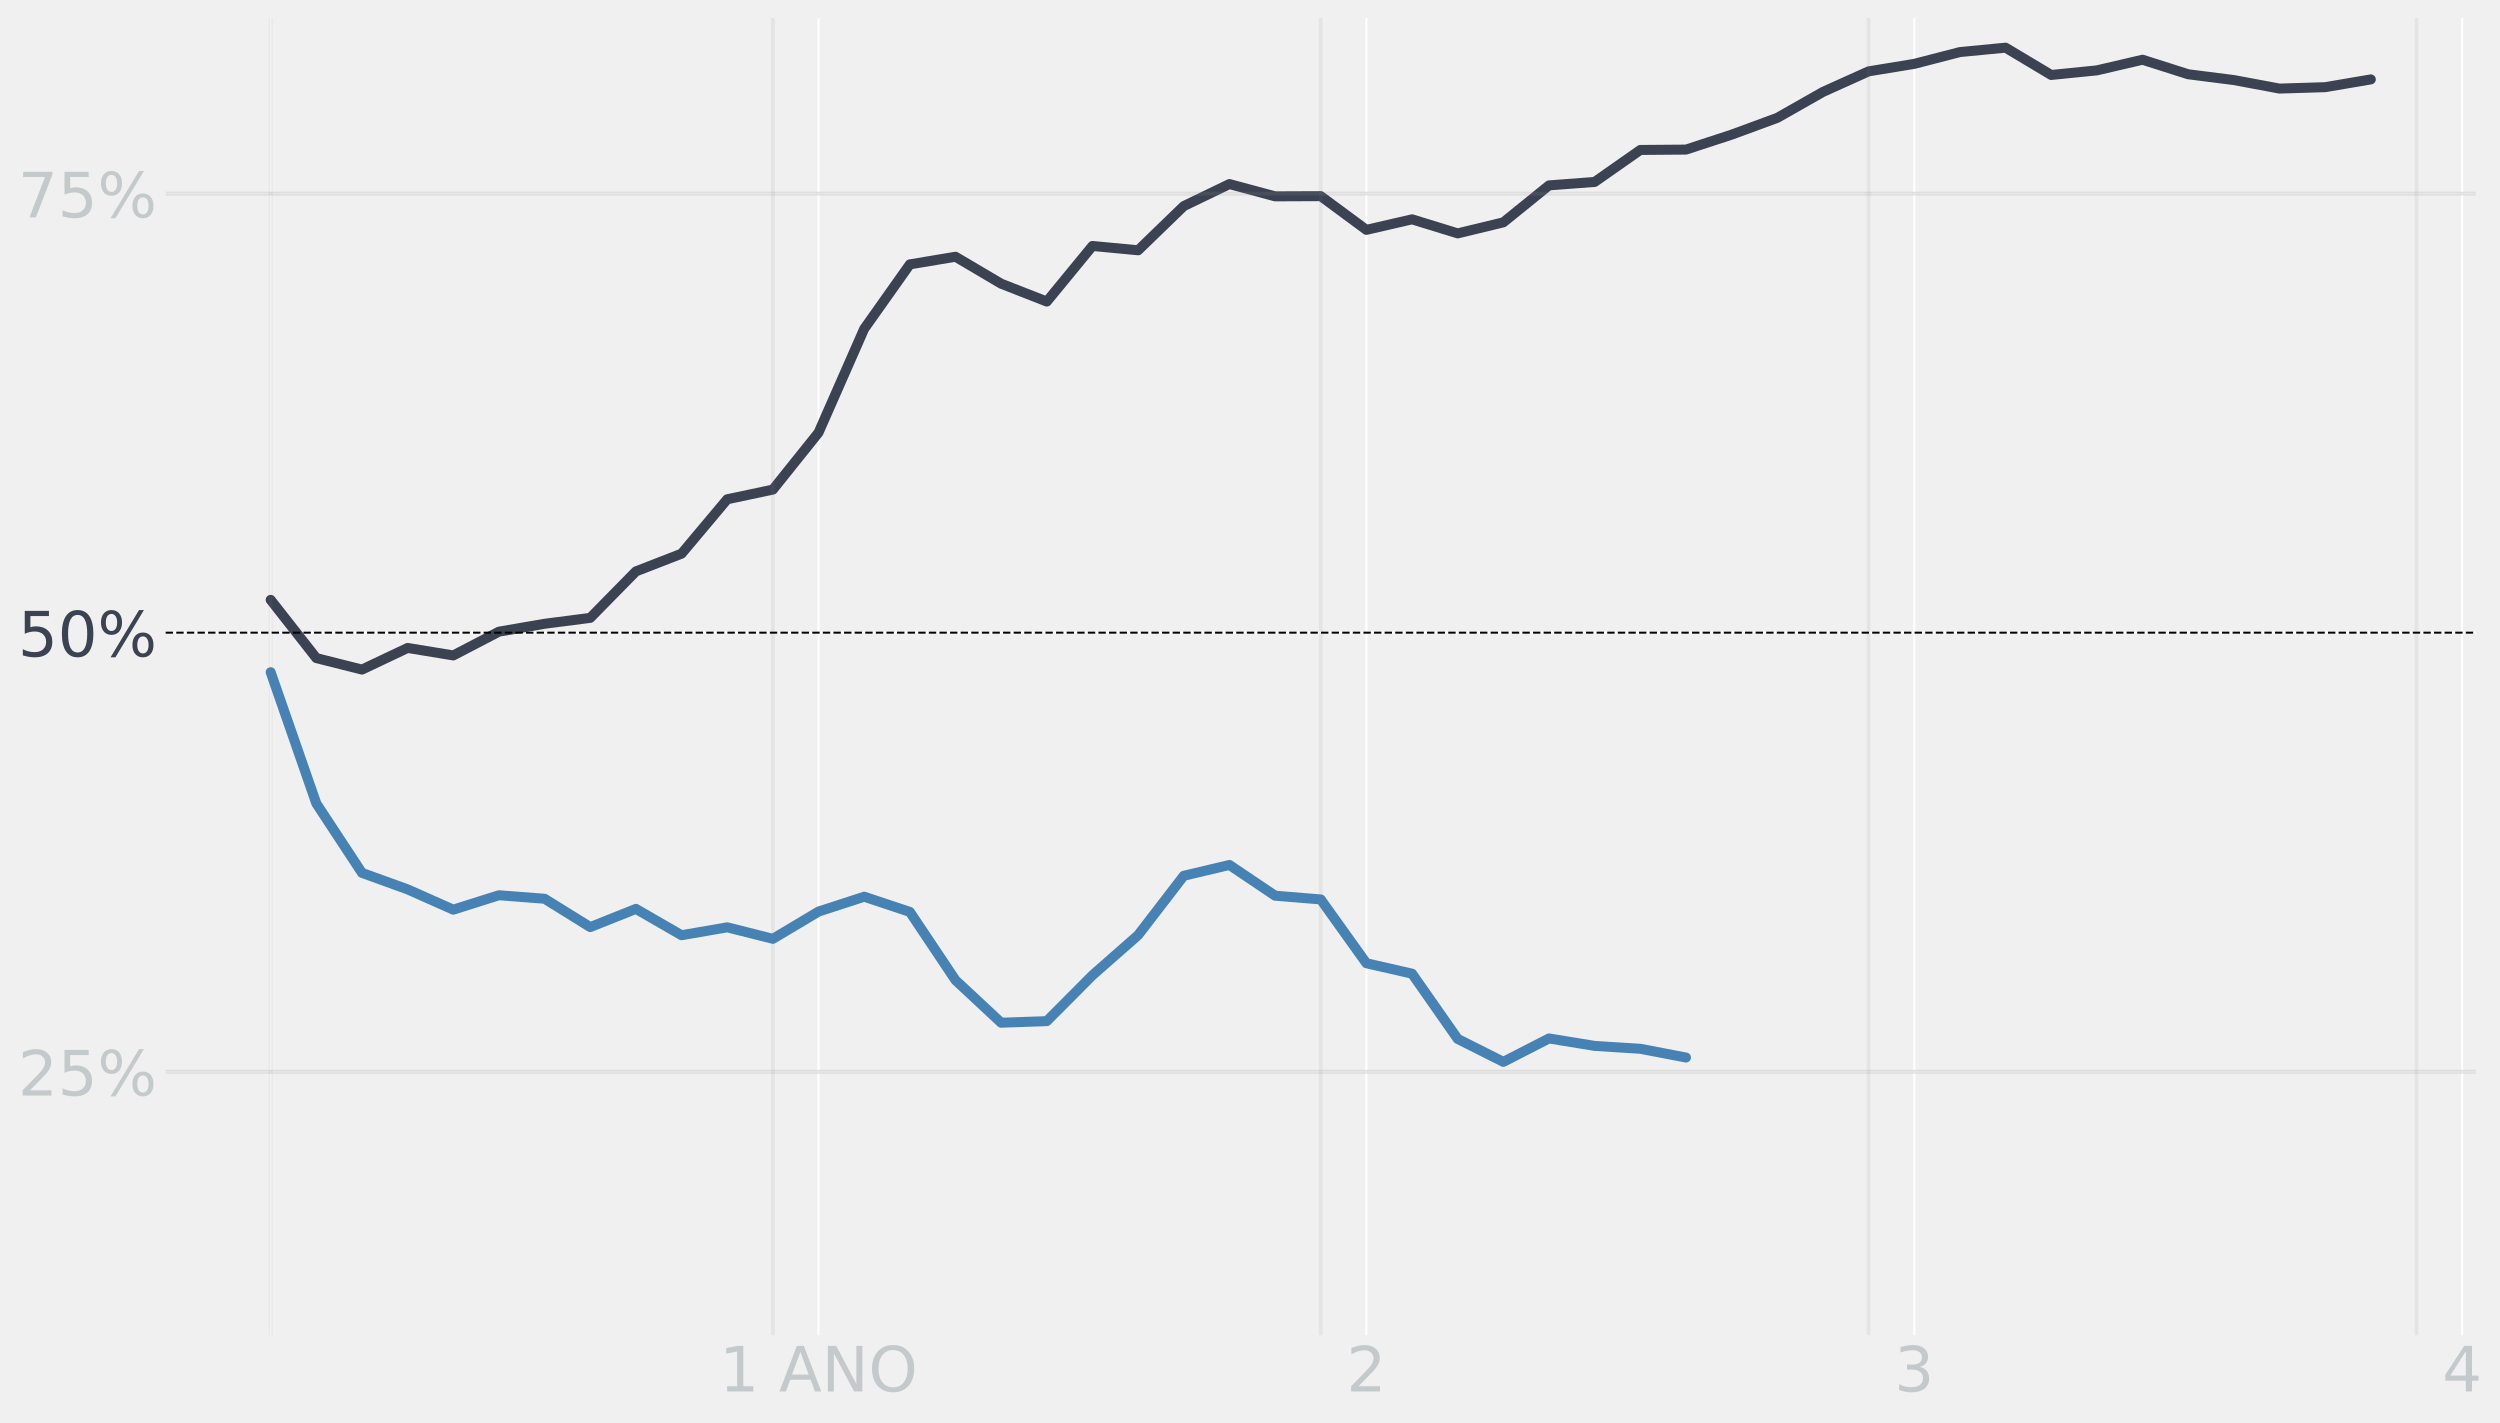
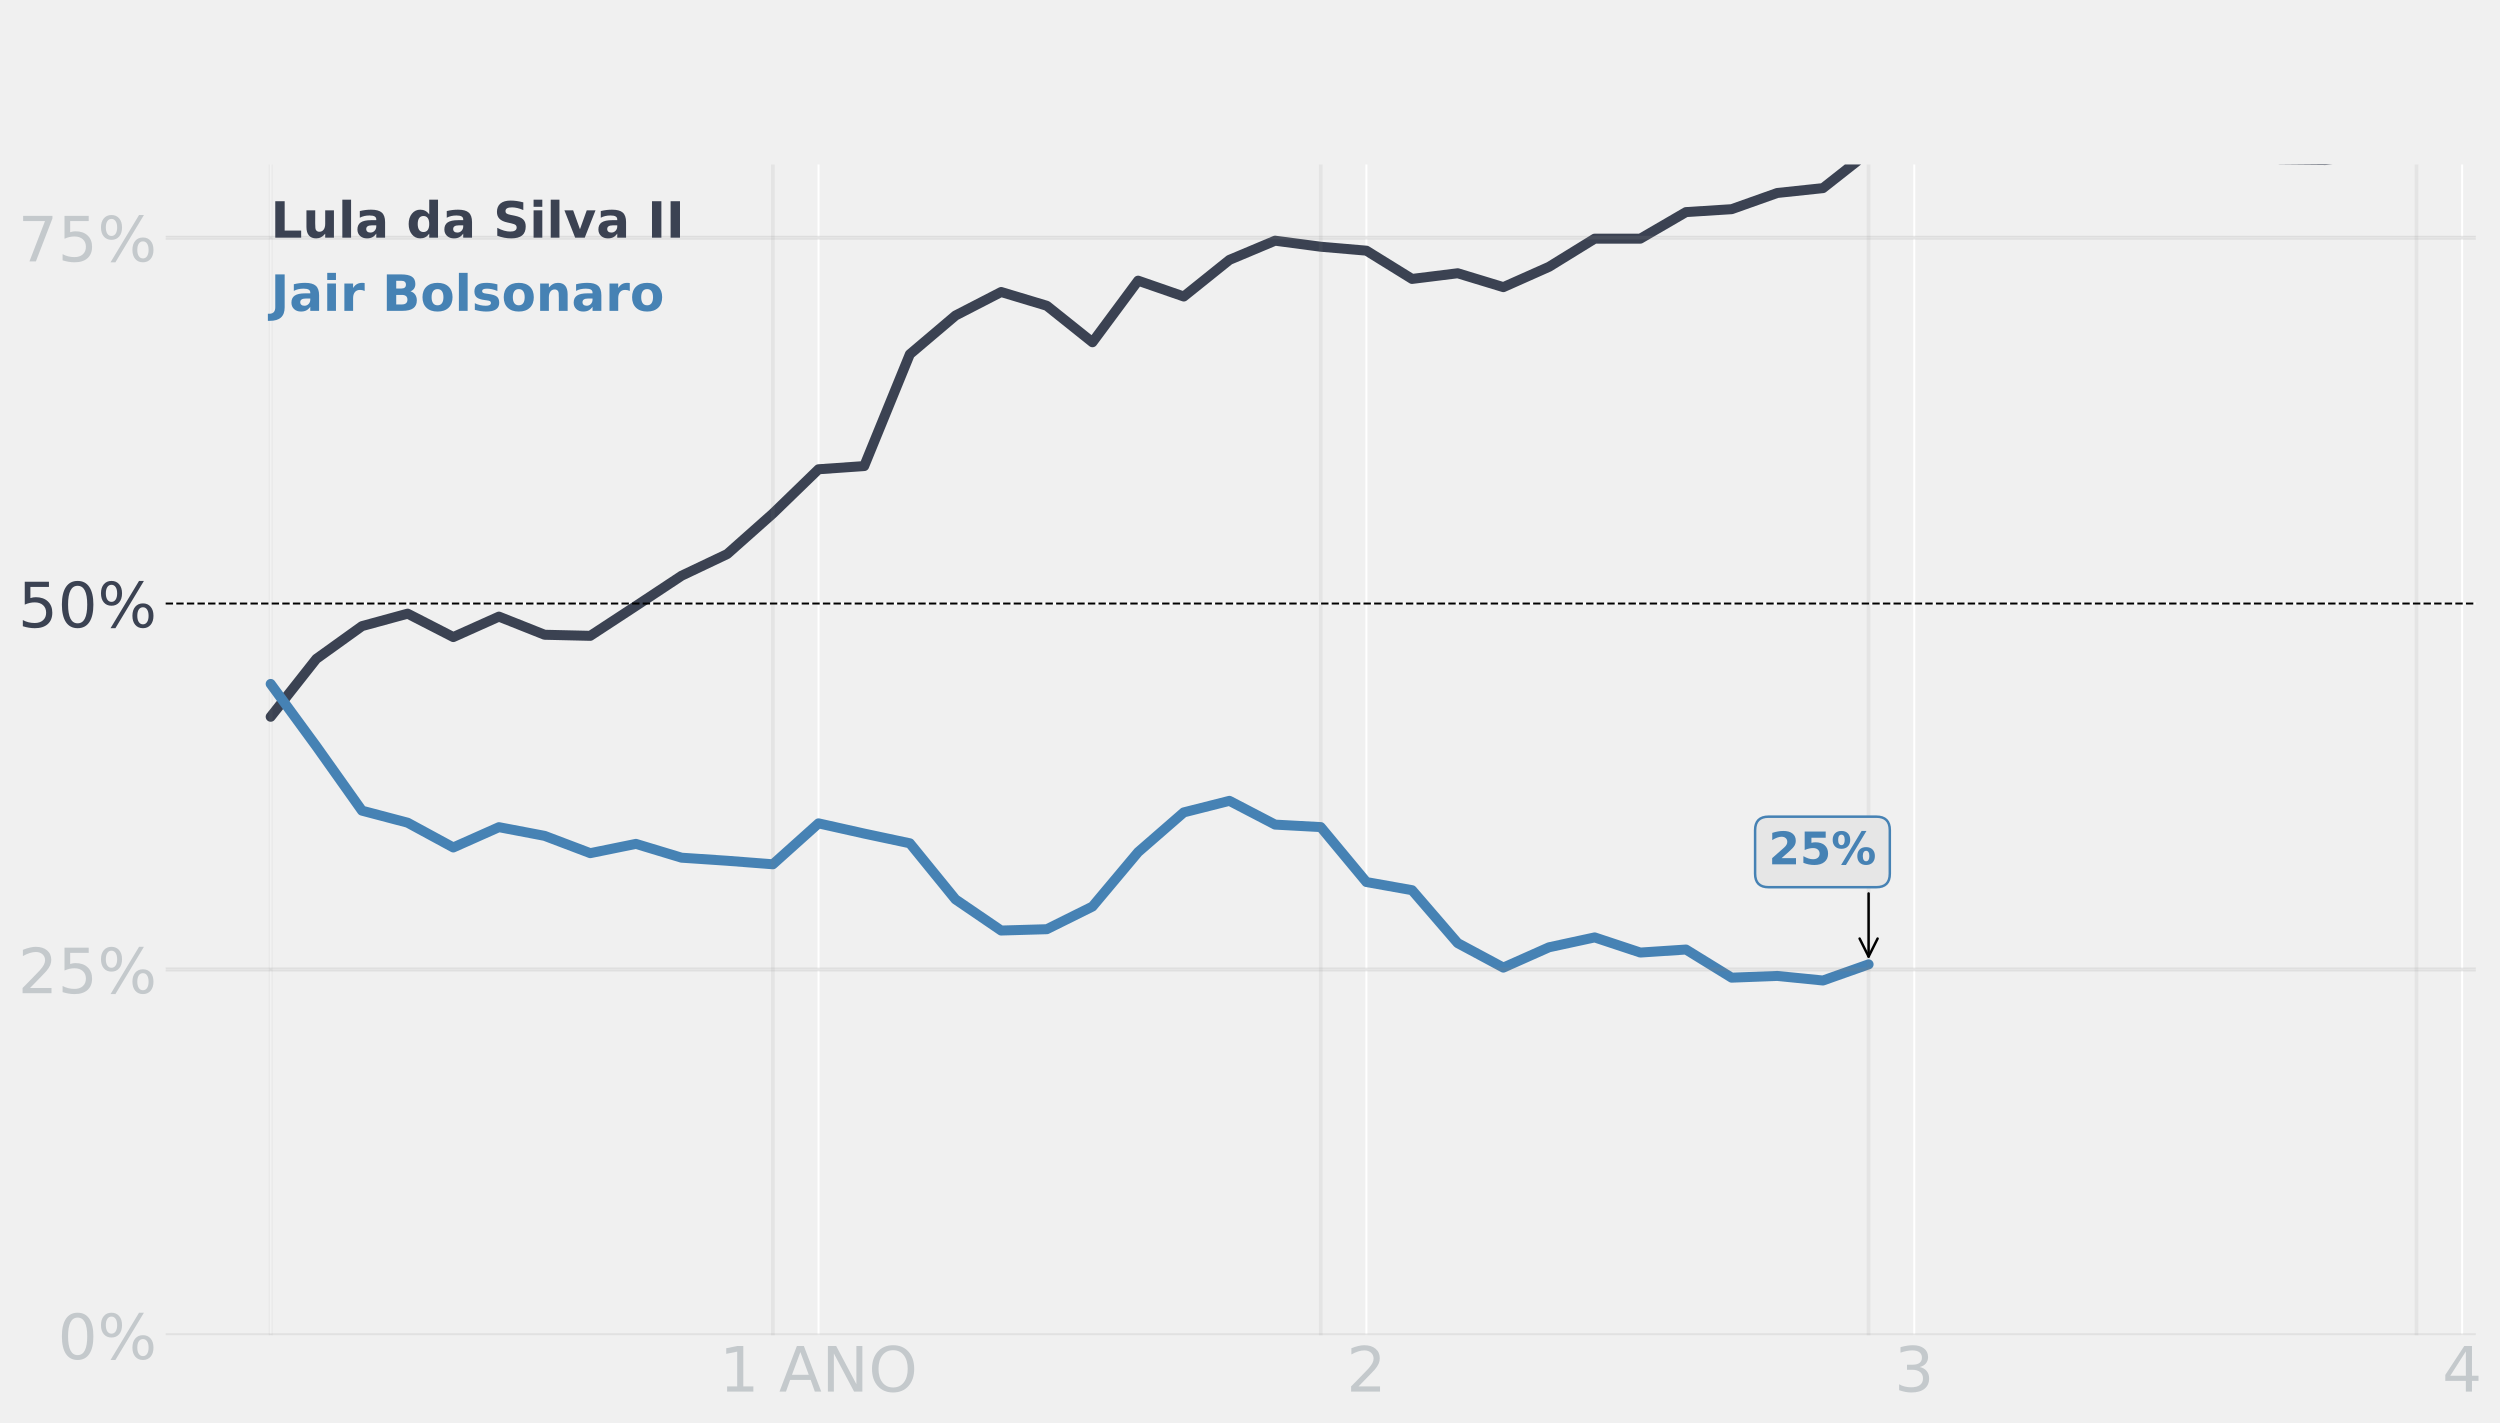
- <svg xmlns="http://www.w3.org/2000/svg" xmlns:xlink="http://www.w3.org/1999/xlink" height="568.995pt" version="1.1" viewBox="0 0 1000.035 568.995" width="1000.035pt">
+ <svg xmlns="http://www.w3.org/2000/svg" xmlns:xlink="http://www.w3.org/1999/xlink" height="569.024pt" version="1.1" viewBox="0 0 999.973 569.024" width="999.973pt">
  <defs>
    <style type="text/css">*{stroke-linecap:butt;stroke-linejoin:round;}</style>
  </defs>
  <g id="figure_1">
    <g id="patch_1">
-       <path d="M 0 568.995  L 1000.035 568.995  L 1000.035 0  L 0 0  z " style="fill:#f0f0f0;" />
+       <path d="M 0 569.024  L 999.973 569.024  L 999.973 0  L 0 0  z " style="fill:#f0f0f0;" />
    </g>
    <g id="axes_1">
      <g id="patch_2">
-         <path d="M 66.266 534.1  L 990.361 534.1  L 990.361 7.2  L 66.266 7.2  z " style="fill:#f0f0f0;" />
+         <path d="M 66.266 534.128  L 990.298 534.128  L 990.298 65.794  L 66.266 65.794  z " style="fill:#f0f0f0;" />
      </g>
      <g id="matplotlib.axis_1">
        <g id="xtick_1">
          <g id="line2d_1">
-             <path clip-path="url(#p3c11a16811)" d="M 108.271 534.1  L 108.271 7.2  " style="fill:none;stroke:#ffffff;stroke-linecap:round;stroke-width:0.8;" />
+             <path clip-path="url(#p39c9a673b5)" d="M 108.268 534.128  L 108.268 65.794  " style="fill:none;stroke:#ffffff;stroke-linecap:round;stroke-width:0.8;" />
          </g>
          <g id="line2d_2" />
        </g>
        <g id="xtick_2">
          <g id="line2d_3">
-             <path clip-path="url(#p3c11a16811)" d="M 327.423 534.1  L 327.423 7.2  " style="fill:none;stroke:#ffffff;stroke-linecap:round;stroke-width:0.8;" />
+             <path clip-path="url(#p39c9a673b5)" d="M 327.406 534.128  L 327.406 65.794  " style="fill:none;stroke:#ffffff;stroke-linecap:round;stroke-width:0.8;" />
          </g>
          <g id="line2d_4" />
          <g id="text_1">
-             <g style="fill:#c4c9cc;" transform="translate(287.7555 556.5961)scale(0.25 -0.25)">
-               <defs>
-                 <path d="M 794 531  L 1825 531  L 1825 4091  L 703 3866  L 703 4441  L 1819 4666  L 2450 4666  L 2450 531  L 3481 531  L 3481 0  L 794 0  L 794 531  z " id="DejaVuSans-31" transform="scale(0.015625)" />
-                 <path id="DejaVuSans-20" transform="scale(0.015625)" />
-                 <path d="M 2188 4044  L 1331 1722  L 3047 1722  L 2188 4044  z M 1831 4666  L 2547 4666  L 4325 0  L 3669 0  L 3244 1197  L 1141 1197  L 716 0  L 50 0  L 1831 4666  z " id="DejaVuSans-41" transform="scale(0.015625)" />
-                 <path d="M 628 4666  L 1478 4666  L 3547 763  L 3547 4666  L 4159 4666  L 4159 0  L 3309 0  L 1241 3903  L 1241 0  L 628 0  L 628 4666  z " id="DejaVuSans-4e" transform="scale(0.015625)" />
-                 <path d="M 2522 4238  Q 1834 4238 1429 3725  Q 1025 3213 1025 2328  Q 1025 1447 1429 934  Q 1834 422 2522 422  Q 3209 422 3611 934  Q 4013 1447 4013 2328  Q 4013 3213 3611 3725  Q 3209 4238 2522 4238  z M 2522 4750  Q 3503 4750 4090 4092  Q 4678 3434 4678 2328  Q 4678 1225 4090 567  Q 3503 -91 2522 -91  Q 1538 -91 948 565  Q 359 1222 359 2328  Q 359 3434 948 4092  Q 1538 4750 2522 4750  z " id="DejaVuSans-4f" transform="scale(0.015625)" />
-               </defs>
-               <use xlink:href="#DejaVuSans-31" />
-               <use x="63.623" xlink:href="#DejaVuSans-20" />
-               <use x="95.41" xlink:href="#DejaVuSans-41" />
-               <use x="163.818" xlink:href="#DejaVuSans-4e" />
-               <use x="238.623" xlink:href="#DejaVuSans-4f" />
+             <g style="fill:#c4c9cc;" transform="translate(287.7378 556.6245)scale(0.25 -0.25)">
+               <defs>
+                 <path d="M 12.406 8.297  L 28.516 8.297  L 28.516 63.922  L 10.984 60.406  L 10.984 69.391  L 28.422 72.906  L 38.281 72.906  L 38.281 8.297  L 54.391 8.297  L 54.391 0  L 12.406 0  z " id="DejaVuSans-49" />
+                 <path id="DejaVuSans-32" />
+                 <path d="M 34.188 63.188  L 20.797 26.906  L 47.609 26.906  z M 28.609 72.906  L 39.797 72.906  L 67.578 0  L 57.328 0  L 50.688 18.703  L 17.828 18.703  L 11.188 0  L 0.781 0  z " id="DejaVuSans-65" />
+                 <path d="M 9.812 72.906  L 23.094 72.906  L 55.422 11.922  L 55.422 72.906  L 64.984 72.906  L 64.984 0  L 51.703 0  L 19.391 60.984  L 19.391 0  L 9.812 0  z " id="DejaVuSans-78" />
+                 <path d="M 39.406 66.219  Q 28.656 66.219 22.328 58.203  Q 16.016 50.203 16.016 36.375  Q 16.016 22.609 22.328 14.594  Q 28.656 6.594 39.406 6.594  Q 50.141 6.594 56.422 14.594  Q 62.703 22.609 62.703 36.375  Q 62.703 50.203 56.422 58.203  Q 50.141 66.219 39.406 66.219  z M 39.406 74.219  Q 54.734 74.219 63.906 63.938  Q 73.094 53.656 73.094 36.375  Q 73.094 19.141 63.906 8.859  Q 54.734 -1.422 39.406 -1.422  Q 24.031 -1.422 14.812 8.828  Q 5.609 19.094 5.609 36.375  Q 5.609 53.656 14.812 63.938  Q 24.031 74.219 39.406 74.219  z " id="DejaVuSans-79" />
+               </defs>
+               <use xlink:href="#DejaVuSans-49" />
+               <use x="63.623" xlink:href="#DejaVuSans-32" />
+               <use x="95.41" xlink:href="#DejaVuSans-65" />
+               <use x="163.818" xlink:href="#DejaVuSans-78" />
+               <use x="238.623" xlink:href="#DejaVuSans-79" />
            </g>
          </g>
        </g>
        <g id="xtick_3">
          <g id="line2d_5">
-             <path clip-path="url(#p3c11a16811)" d="M 546.576 534.1  L 546.576 7.2  " style="fill:none;stroke:#ffffff;stroke-linecap:round;stroke-width:0.8;" />
+             <path clip-path="url(#p39c9a673b5)" d="M 546.544 534.128  L 546.544 65.794  " style="fill:none;stroke:#ffffff;stroke-linecap:round;stroke-width:0.8;" />
          </g>
          <g id="line2d_6" />
          <g id="text_2">
-             <g style="fill:#c4c9cc;" transform="translate(538.6231 556.5961)scale(0.25 -0.25)">
-               <defs>
-                 <path d="M 1228 531  L 3431 531  L 3431 0  L 469 0  L 469 531  Q 828 903 1448 1529  Q 2069 2156 2228 2338  Q 2531 2678 2651 2914  Q 2772 3150 2772 3378  Q 2772 3750 2511 3984  Q 2250 4219 1831 4219  Q 1534 4219 1204 4116  Q 875 4013 500 3803  L 500 4441  Q 881 4594 1212 4672  Q 1544 4750 1819 4750  Q 2544 4750 2975 4387  Q 3406 4025 3406 3419  Q 3406 3131 3298 2873  Q 3191 2616 2906 2266  Q 2828 2175 2409 1742  Q 1991 1309 1228 531  z " id="DejaVuSans-32" transform="scale(0.015625)" />
-               </defs>
-               <use xlink:href="#DejaVuSans-32" />
+             <g style="fill:#c4c9cc;" transform="translate(538.5906 556.6245)scale(0.25 -0.25)">
+               <defs>
+                 <path d="M 19.188 8.297  L 53.609 8.297  L 53.609 0  L 7.328 0  L 7.328 8.297  Q 12.938 14.109 22.625 23.891  Q 32.328 33.688 34.812 36.531  Q 39.547 41.844 41.422 45.531  Q 43.312 49.219 43.312 52.781  Q 43.312 58.594 39.234 62.25  Q 35.156 65.922 28.609 65.922  Q 23.969 65.922 18.812 64.312  Q 13.672 62.703 7.812 59.422  L 7.812 69.391  Q 13.766 71.781 18.938 73  Q 24.125 74.219 28.422 74.219  Q 39.75 74.219 46.484 68.547  Q 53.219 62.891 53.219 53.422  Q 53.219 48.922 51.531 44.891  Q 49.859 40.875 45.406 35.406  Q 44.188 33.984 37.641 27.219  Q 31.109 20.453 19.188 8.297  z " id="DejaVuSans-50" />
+               </defs>
+               <use xlink:href="#DejaVuSans-50" />
            </g>
          </g>
        </g>
        <g id="xtick_4">
          <g id="line2d_7">
-             <path clip-path="url(#p3c11a16811)" d="M 765.729 534.1  L 765.729 7.2  " style="fill:none;stroke:#ffffff;stroke-linecap:round;stroke-width:0.8;" />
+             <path clip-path="url(#p39c9a673b5)" d="M 765.682 534.128  L 765.682 65.794  " style="fill:none;stroke:#ffffff;stroke-linecap:round;stroke-width:0.8;" />
          </g>
          <g id="line2d_8" />
          <g id="text_3">
-             <g style="fill:#c4c9cc;" transform="translate(757.7758 556.5961)scale(0.25 -0.25)">
-               <defs>
-                 <path d="M 2597 2516  Q 3050 2419 3304 2112  Q 3559 1806 3559 1356  Q 3559 666 3084 287  Q 2609 -91 1734 -91  Q 1441 -91 1130 -33  Q 819 25 488 141  L 488 750  Q 750 597 1062 519  Q 1375 441 1716 441  Q 2309 441 2620 675  Q 2931 909 2931 1356  Q 2931 1769 2642 2001  Q 2353 2234 1838 2234  L 1294 2234  L 1294 2753  L 1863 2753  Q 2328 2753 2575 2939  Q 2822 3125 2822 3475  Q 2822 3834 2567 4026  Q 2313 4219 1838 4219  Q 1578 4219 1281 4162  Q 984 4106 628 3988  L 628 4550  Q 988 4650 1302 4700  Q 1616 4750 1894 4750  Q 2613 4750 3031 4423  Q 3450 4097 3450 3541  Q 3450 3153 3228 2886  Q 3006 2619 2597 2516  z " id="DejaVuSans-33" transform="scale(0.015625)" />
-               </defs>
-               <use xlink:href="#DejaVuSans-33" />
+             <g style="fill:#c4c9cc;" transform="translate(757.7285 556.6245)scale(0.25 -0.25)">
+               <defs>
+                 <path d="M 40.578 39.312  Q 47.656 37.797 51.625 33  Q 55.609 28.219 55.609 21.188  Q 55.609 10.406 48.188 4.484  Q 40.766 -1.422 27.094 -1.422  Q 22.516 -1.422 17.656 -0.516  Q 12.797 0.391 7.625 2.203  L 7.625 11.719  Q 11.719 9.328 16.594 8.109  Q 21.484 6.891 26.812 6.891  Q 36.078 6.891 40.938 10.547  Q 45.797 14.203 45.797 21.188  Q 45.797 27.641 41.281 31.266  Q 36.766 34.906 28.719 34.906  L 20.219 34.906  L 20.219 43.016  L 29.109 43.016  Q 36.375 43.016 40.234 45.922  Q 44.094 48.828 44.094 54.297  Q 44.094 59.906 40.109 62.906  Q 36.141 65.922 28.719 65.922  Q 24.656 65.922 20.016 65.031  Q 15.375 64.156 9.812 62.312  L 9.812 71.094  Q 15.438 72.656 20.344 73.438  Q 25.25 74.219 29.594 74.219  Q 40.828 74.219 47.359 69.109  Q 53.906 64.016 53.906 55.328  Q 53.906 49.266 50.438 45.094  Q 46.969 40.922 40.578 39.312  z " id="DejaVuSans-51" />
+               </defs>
+               <use xlink:href="#DejaVuSans-51" />
            </g>
          </g>
        </g>
        <g id="xtick_5">
          <g id="line2d_9">
-             <path clip-path="url(#p3c11a16811)" d="M 984.882 534.1  L 984.882 7.2  " style="fill:none;stroke:#ffffff;stroke-linecap:round;stroke-width:0.8;" />
+             <path clip-path="url(#p39c9a673b5)" d="M 984.82 534.128  L 984.82 65.794  " style="fill:none;stroke:#ffffff;stroke-linecap:round;stroke-width:0.8;" />
          </g>
          <g id="line2d_10" />
          <g id="text_4">
-             <g style="fill:#c4c9cc;" transform="translate(976.9286 556.5961)scale(0.25 -0.25)">
-               <defs>
-                 <path d="M 2419 4116  L 825 1625  L 2419 1625  L 2419 4116  z M 2253 4666  L 3047 4666  L 3047 1625  L 3713 1625  L 3713 1100  L 3047 1100  L 3047 0  L 2419 0  L 2419 1100  L 313 1100  L 313 1709  L 2253 4666  z " id="DejaVuSans-34" transform="scale(0.015625)" />
-               </defs>
-               <use xlink:href="#DejaVuSans-34" />
+             <g style="fill:#c4c9cc;" transform="translate(976.8665 556.6245)scale(0.25 -0.25)">
+               <defs>
+                 <path d="M 37.797 64.312  L 12.891 25.391  L 37.797 25.391  z M 35.203 72.906  L 47.609 72.906  L 47.609 25.391  L 58.016 25.391  L 58.016 17.188  L 47.609 17.188  L 47.609 0  L 37.797 0  L 37.797 17.188  L 4.891 17.188  L 4.891 26.703  z " id="DejaVuSans-52" />
+               </defs>
+               <use xlink:href="#DejaVuSans-52" />
            </g>
          </g>
        </g>
      </g>
      <g id="matplotlib.axis_2">
        <g id="ytick_1">
          <g id="line2d_11">
-             <path clip-path="url(#p3c11a16811)" d="M 66.266 428.72  L 990.361 428.72  " style="fill:none;stroke:#ffffff;stroke-linecap:round;stroke-width:0.8;" />
+             <path clip-path="url(#p39c9a673b5)" d="M 66.266 534.128  L 990.298 534.128  " style="fill:none;stroke:#ffffff;stroke-linecap:round;stroke-width:0.8;" />
          </g>
          <g id="line2d_12" />
          <g id="text_5">
-             <g style="fill:#c4c9cc;" transform="translate(7.2 438.218)scale(0.25 -0.25)">
-               <defs>
-                 <path d="M 691 4666  L 3169 4666  L 3169 4134  L 1269 4134  L 1269 2991  Q 1406 3038 1543 3061  Q 1681 3084 1819 3084  Q 2600 3084 3056 2656  Q 3513 2228 3513 1497  Q 3513 744 3044 326  Q 2575 -91 1722 -91  Q 1428 -91 1123 -41  Q 819 9 494 109  L 494 744  Q 775 591 1075 516  Q 1375 441 1709 441  Q 2250 441 2565 725  Q 2881 1009 2881 1497  Q 2881 1984 2565 2268  Q 2250 2553 1709 2553  Q 1456 2553 1204 2497  Q 953 2441 691 2322  L 691 4666  z " id="DejaVuSans-35" transform="scale(0.015625)" />
-                 <path d="M 4653 2053  Q 4381 2053 4226 1822  Q 4072 1591 4072 1178  Q 4072 772 4226 539  Q 4381 306 4653 306  Q 4919 306 5073 539  Q 5228 772 5228 1178  Q 5228 1588 5073 1820  Q 4919 2053 4653 2053  z M 4653 2450  Q 5147 2450 5437 2106  Q 5728 1763 5728 1178  Q 5728 594 5436 251  Q 5144 -91 4653 -91  Q 4153 -91 3862 251  Q 3572 594 3572 1178  Q 3572 1766 3864 2108  Q 4156 2450 4653 2450  z M 1428 4353  Q 1159 4353 1004 4120  Q 850 3888 850 3481  Q 850 3069 1003 2837  Q 1156 2606 1428 2606  Q 1700 2606 1854 2837  Q 2009 3069 2009 3481  Q 2009 3884 1853 4118  Q 1697 4353 1428 4353  z M 4250 4750  L 4750 4750  L 1831 -91  L 1331 -91  L 4250 4750  z M 1428 4750  Q 1922 4750 2215 4408  Q 2509 4066 2509 3481  Q 2509 2891 2217 2550  Q 1925 2209 1428 2209  Q 931 2209 642 2551  Q 353 2894 353 3481  Q 353 4063 643 4406  Q 934 4750 1428 4750  z " id="DejaVuSans-25" transform="scale(0.015625)" />
-               </defs>
-               <use xlink:href="#DejaVuSans-32" />
-               <use x="63.623" xlink:href="#DejaVuSans-35" />
-               <use x="127.246" xlink:href="#DejaVuSans-25" />
+             <g style="fill:#c4c9cc;" transform="translate(23.10625 543.6265)scale(0.25 -0.25)">
+               <defs>
+                 <path d="M 31.781 66.406  Q 24.172 66.406 20.328 58.906  Q 16.5 51.422 16.5 36.375  Q 16.5 21.391 20.328 13.891  Q 24.172 6.391 31.781 6.391  Q 39.453 6.391 43.281 13.891  Q 47.125 21.391 47.125 36.375  Q 47.125 51.422 43.281 58.906  Q 39.453 66.406 31.781 66.406  z M 31.781 74.219  Q 44.047 74.219 50.516 64.516  Q 56.984 54.828 56.984 36.375  Q 56.984 17.969 50.516 8.266  Q 44.047 -1.422 31.781 -1.422  Q 19.531 -1.422 13.062 8.266  Q 6.594 17.969 6.594 36.375  Q 6.594 54.828 13.062 64.516  Q 19.531 74.219 31.781 74.219  z " id="DejaVuSans-48" />
+                 <path d="M 72.703 32.078  Q 68.453 32.078 66.031 28.469  Q 63.625 24.859 63.625 18.406  Q 63.625 12.062 66.031 8.422  Q 68.453 4.781 72.703 4.781  Q 76.859 4.781 79.266 8.422  Q 81.688 12.062 81.688 18.406  Q 81.688 24.812 79.266 28.438  Q 76.859 32.078 72.703 32.078  z M 72.703 38.281  Q 80.422 38.281 84.953 32.906  Q 89.5 27.547 89.5 18.406  Q 89.5 9.281 84.938 3.922  Q 80.375 -1.422 72.703 -1.422  Q 64.891 -1.422 60.344 3.922  Q 55.812 9.281 55.812 18.406  Q 55.812 27.594 60.375 32.938  Q 64.938 38.281 72.703 38.281  z M 22.312 68.016  Q 18.109 68.016 15.688 64.375  Q 13.281 60.75 13.281 54.391  Q 13.281 47.953 15.672 44.328  Q 18.062 40.719 22.312 40.719  Q 26.562 40.719 28.969 44.328  Q 31.391 47.953 31.391 54.391  Q 31.391 60.688 28.953 64.344  Q 26.516 68.016 22.312 68.016  z M 66.406 74.219  L 74.219 74.219  L 28.609 -1.422  L 20.797 -1.422  z M 22.312 74.219  Q 30.031 74.219 34.609 68.875  Q 39.203 63.531 39.203 54.391  Q 39.203 45.172 34.641 39.844  Q 30.078 34.516 22.312 34.516  Q 14.547 34.516 10.031 39.859  Q 5.516 45.219 5.516 54.391  Q 5.516 63.484 10.047 68.844  Q 14.594 74.219 22.312 74.219  z " id="DejaVuSans-37" />
+               </defs>
+               <use xlink:href="#DejaVuSans-48" />
+               <use x="63.623" xlink:href="#DejaVuSans-37" />
            </g>
          </g>
        </g>
        <g id="ytick_2">
          <g id="line2d_13">
-             <path clip-path="url(#p3c11a16811)" d="M 66.266 253.087  L 990.361 253.087  " style="fill:none;stroke:#ffffff;stroke-linecap:round;stroke-width:0.8;" />
+             <path clip-path="url(#p39c9a673b5)" d="M 66.266 387.774  L 990.298 387.774  " style="fill:none;stroke:#ffffff;stroke-linecap:round;stroke-width:0.8;" />
          </g>
          <g id="line2d_14" />
          <g id="text_6">
-             <g style="fill:#3b4252;" transform="translate(7.2 262.5847)scale(0.25 -0.25)">
-               <defs>
-                 <path d="M 2034 4250  Q 1547 4250 1301 3770  Q 1056 3291 1056 2328  Q 1056 1369 1301 889  Q 1547 409 2034 409  Q 2525 409 2770 889  Q 3016 1369 3016 2328  Q 3016 3291 2770 3770  Q 2525 4250 2034 4250  z M 2034 4750  Q 2819 4750 3233 4129  Q 3647 3509 3647 2328  Q 3647 1150 3233 529  Q 2819 -91 2034 -91  Q 1250 -91 836 529  Q 422 1150 422 2328  Q 422 3509 836 4129  Q 1250 4750 2034 4750  z " id="DejaVuSans-30" transform="scale(0.015625)" />
-               </defs>
-               <use xlink:href="#DejaVuSans-35" />
-               <use x="63.623" xlink:href="#DejaVuSans-30" />
-               <use x="127.246" xlink:href="#DejaVuSans-25" />
+             <g style="fill:#c4c9cc;" transform="translate(7.2 397.272)scale(0.25 -0.25)">
+               <defs>
+                 <path d="M 10.797 72.906  L 49.516 72.906  L 49.516 64.594  L 19.828 64.594  L 19.828 46.734  Q 21.969 47.469 24.109 47.828  Q 26.266 48.188 28.422 48.188  Q 40.625 48.188 47.75 41.5  Q 54.891 34.812 54.891 23.391  Q 54.891 11.625 47.562 5.094  Q 40.234 -1.422 26.906 -1.422  Q 22.312 -1.422 17.547 -0.641  Q 12.797 0.141 7.719 1.703  L 7.719 11.625  Q 12.109 9.234 16.797 8.062  Q 21.484 6.891 26.703 6.891  Q 35.156 6.891 40.078 11.328  Q 45.016 15.766 45.016 23.391  Q 45.016 31 40.078 35.438  Q 35.156 39.891 26.703 39.891  Q 22.75 39.891 18.812 39.016  Q 14.891 38.141 10.797 36.281  z " id="DejaVuSans-53" />
+               </defs>
+               <use xlink:href="#DejaVuSans-50" />
+               <use x="63.623" xlink:href="#DejaVuSans-53" />
+               <use x="127.246" xlink:href="#DejaVuSans-37" />
            </g>
          </g>
        </g>
        <g id="ytick_3">
          <g id="line2d_15">
-             <path clip-path="url(#p3c11a16811)" d="M 66.266 77.453  L 990.361 77.453  " style="fill:none;stroke:#ffffff;stroke-linecap:round;stroke-width:0.8;" />
+             <path clip-path="url(#p39c9a673b5)" d="M 66.266 241.419  L 990.298 241.419  " style="fill:none;stroke:#ffffff;stroke-linecap:round;stroke-width:0.8;" />
          </g>
          <g id="line2d_16" />
          <g id="text_7">
-             <g style="fill:#c4c9cc;" transform="translate(7.2 86.95138)scale(0.25 -0.25)">
-               <defs>
-                 <path d="M 525 4666  L 3525 4666  L 3525 4397  L 1831 0  L 1172 0  L 2766 4134  L 525 4134  L 525 4666  z " id="DejaVuSans-37" transform="scale(0.015625)" />
-               </defs>
-               <use xlink:href="#DejaVuSans-37" />
-               <use x="63.623" xlink:href="#DejaVuSans-35" />
-               <use x="127.246" xlink:href="#DejaVuSans-25" />
-             </g>
-           </g>
-         </g>
-       </g>
-       <g id="line2d_17">
-         <path clip-path="url(#p3c11a16811)" d="M 108.271 239.957  L 126.533 263.245  L 144.796 267.842  L 163.059 259.185  L 181.322 262.183  L 199.584 252.67  L 217.847 249.517  L 236.11 247.16  L 254.373 228.562  L 272.635 221.47  L 290.898 199.72  L 309.161 195.848  L 327.423 173.052  L 345.686 131.539  L 363.949 105.753  L 382.212 102.7  L 400.474 113.483  L 418.737 120.628  L 437 98.388  L 455.263 100.119  L 473.525 82.438  L 491.788 73.628  L 510.051 78.542  L 528.313 78.463  L 546.576 91.944  L 564.839 87.738  L 583.102 93.356  L 601.364 88.94  L 619.627 74.158  L 637.89 72.779  L 656.153 59.983  L 674.415 59.84  L 692.678 53.862  L 710.941 47.137  L 729.203 36.772  L 747.466 28.546  L 765.729 25.549  L 783.992 20.825  L 802.254 19.07  L 820.517 29.991  L 838.78 28.146  L 857.043 23.894  L 875.305 29.706  L 893.568 32.026  L 911.831 35.433  L 930.094 34.875  L 948.356 31.764  " style="fill:none;stroke:#3b4252;stroke-linecap:round;stroke-width:4;" />
-       </g>
-       <g id="line2d_18">
-         <path clip-path="url(#p3c11a16811)" d="M 108.271 268.898  L 126.533 321.39  L 144.796 349.158  L 163.059 355.766  L 181.322 363.878  L 199.584 358.109  L 217.847 359.514  L 236.11 370.85  L 254.373 363.563  L 272.635 374.107  L 290.898 370.938  L 309.161 375.54  L 327.423 364.647  L 345.686 358.694  L 363.949 364.769  L 382.212 392.079  L 400.474 409.102  L 418.737 408.471  L 437 390.126  L 455.263 374.059  L 473.525 350.326  L 491.788 345.996  L 510.051 358.285  L 528.313 359.786  L 546.576 385.314  L 564.839 389.478  L 583.102 415.581  L 601.364 424.757  L 619.627 415.395  L 637.89 418.378  L 656.153 419.532  L 674.415 423.024  " style="fill:none;stroke:#4682b4;stroke-linecap:round;stroke-width:4;" />
+             <g style="fill:#3b4252;" transform="translate(7.2 250.9175)scale(0.25 -0.25)">
+               <use xlink:href="#DejaVuSans-53" />
+               <use x="63.623" xlink:href="#DejaVuSans-48" />
+               <use x="127.246" xlink:href="#DejaVuSans-37" />
+             </g>
+           </g>
+         </g>
+         <g id="ytick_4">
+           <g id="line2d_17">
+             <path clip-path="url(#p39c9a673b5)" d="M 66.266 95.065  L 990.298 95.065  " style="fill:none;stroke:#ffffff;stroke-linecap:round;stroke-width:0.8;" />
+           </g>
+           <g id="line2d_18" />
+           <g id="text_8">
+             <g style="fill:#c4c9cc;" transform="translate(7.2 104.563)scale(0.25 -0.25)">
+               <defs>
+                 <path d="M 8.203 72.906  L 55.078 72.906  L 55.078 68.703  L 28.609 0  L 18.312 0  L 43.219 64.594  L 8.203 64.594  z " id="DejaVuSans-55" />
+               </defs>
+               <use xlink:href="#DejaVuSans-55" />
+               <use x="63.623" xlink:href="#DejaVuSans-53" />
+               <use x="127.246" xlink:href="#DejaVuSans-37" />
+             </g>
+           </g>
+         </g>
      </g>
      <g id="line2d_19">
-         <path clip-path="url(#p3c11a16811)" d="M 108.271 534.1  L 108.271 7.2  " style="fill:none;stroke:#808080;stroke-linecap:round;stroke-opacity:0.1;stroke-width:1.5;" />
+         <path clip-path="url(#p39c9a673b5)" d="M 108.268 286.698  L 126.529 263.544  L 144.791 250.438  L 163.052 245.452  L 181.314 254.821  L 199.575 246.638  L 217.837 253.896  L 236.098 254.327  L 254.36 242.371  L 272.621 230.288  L 290.883 221.611  L 309.144 205.401  L 327.406 187.699  L 345.667 186.423  L 363.929 141.698  L 382.19 126.21  L 400.452 116.797  L 418.713 122.301  L 436.975 136.897  L 455.236 112.266  L 473.498 118.601  L 491.759 103.949  L 510.021 96.272  L 528.282 98.69  L 546.544 100.265  L 564.805 111.569  L 583.067 109.298  L 601.328 114.856  L 619.59 106.727  L 637.851 95.464  L 656.113 95.457  L 674.374 84.836  L 692.636 83.673  L 710.897 77.185  L 729.159 75.249  L 747.42 60.877  L 765.682 54.711  L 783.943 49.905  L 802.205 50.112  L 820.466 57.802  L 838.728 57.436  L 856.989 54.619  L 875.251 59.513  L 893.512 61.232  L 911.774 63.83  L 930.035 64.017  L 948.297 62.572  " style="fill:none;stroke:#3b4252;stroke-linecap:round;stroke-width:4;" />
      </g>
      <g id="line2d_20">
-         <path clip-path="url(#p3c11a16811)" d="M 309.161 534.1  L 309.161 7.2  " style="fill:none;stroke:#808080;stroke-linecap:round;stroke-opacity:0.1;stroke-width:1.5;" />
+         <path clip-path="url(#p39c9a673b5)" d="M 108.268 273.565  L 126.529 298.51  L 144.791 324.252  L 163.052 329.072  L 181.314 338.978  L 199.575 330.856  L 217.837 334.334  L 236.098 341.256  L 254.36 337.541  L 272.621 343.069  L 290.883 344.296  L 309.144 345.707  L 327.406 329.331  L 345.667 333.421  L 363.929 337.309  L 382.19 359.746  L 400.452 372.204  L 418.713 371.675  L 436.975 362.606  L 455.236 340.834  L 473.498 324.946  L 491.759 320.325  L 510.021 329.834  L 528.282 330.829  L 546.544 352.807  L 564.805 356.065  L 583.067 377.234  L 601.328 387.03  L 619.59 378.904  L 637.851 374.952  L 656.113 381.013  L 674.374 379.803  L 692.636 391.053  L 710.897 390.364  L 729.159 392.194  L 747.42 385.731  " style="fill:none;stroke:#4682b4;stroke-linecap:round;stroke-width:4;" />
      </g>
      <g id="line2d_21">
-         <path clip-path="url(#p3c11a16811)" d="M 528.313 534.1  L 528.313 7.2  " style="fill:none;stroke:#808080;stroke-linecap:round;stroke-opacity:0.1;stroke-width:1.5;" />
+         <path clip-path="url(#p39c9a673b5)" d="M 108.268 534.128  L 108.268 65.794  " style="fill:none;stroke:#808080;stroke-linecap:round;stroke-opacity:0.1;stroke-width:1.5;" />
      </g>
      <g id="line2d_22">
-         <path clip-path="url(#p3c11a16811)" d="M 747.466 534.1  L 747.466 7.2  " style="fill:none;stroke:#808080;stroke-linecap:round;stroke-opacity:0.1;stroke-width:1.5;" />
+         <path clip-path="url(#p39c9a673b5)" d="M 309.144 534.128  L 309.144 65.794  " style="fill:none;stroke:#808080;stroke-linecap:round;stroke-opacity:0.1;stroke-width:1.5;" />
      </g>
      <g id="line2d_23">
-         <path clip-path="url(#p3c11a16811)" d="M 966.619 534.1  L 966.619 7.2  " style="fill:none;stroke:#808080;stroke-linecap:round;stroke-opacity:0.1;stroke-width:1.5;" />
+         <path clip-path="url(#p39c9a673b5)" d="M 528.282 534.128  L 528.282 65.794  " style="fill:none;stroke:#808080;stroke-linecap:round;stroke-opacity:0.1;stroke-width:1.5;" />
      </g>
      <g id="line2d_24">
-         <path clip-path="url(#p3c11a16811)" d="M 66.266 428.72  L 990.361 428.72  " style="fill:none;stroke:#808080;stroke-linecap:round;stroke-opacity:0.2;stroke-width:1.5;" />
+         <path clip-path="url(#p39c9a673b5)" d="M 747.42 534.128  L 747.42 65.794  " style="fill:none;stroke:#808080;stroke-linecap:round;stroke-opacity:0.1;stroke-width:1.5;" />
      </g>
      <g id="line2d_25">
-         <path clip-path="url(#p3c11a16811)" d="M 66.266 253.087  L 990.361 253.087  " style="fill:none;stroke:#000000;stroke-dasharray:2.96,1.28;stroke-dashoffset:0;stroke-width:0.8;" />
+         <path clip-path="url(#p39c9a673b5)" d="M 966.558 534.128  L 966.558 65.794  " style="fill:none;stroke:#808080;stroke-linecap:round;stroke-opacity:0.1;stroke-width:1.5;" />
      </g>
      <g id="line2d_26">
-         <path clip-path="url(#p3c11a16811)" d="M 66.266 77.453  L 990.361 77.453  " style="fill:none;stroke:#808080;stroke-linecap:round;stroke-opacity:0.2;stroke-width:1.5;" />
+         <path clip-path="url(#p39c9a673b5)" d="M 66.266 534.128  L 990.298 534.128  " style="fill:none;stroke:#808080;stroke-linecap:round;stroke-opacity:0.2;stroke-width:1.5;" />
+       </g>
+       <g id="line2d_27">
+         <path clip-path="url(#p39c9a673b5)" d="M 66.266 387.774  L 990.298 387.774  " style="fill:none;stroke:#808080;stroke-linecap:round;stroke-opacity:0.2;stroke-width:1.5;" />
+       </g>
+       <g id="line2d_28">
+         <path clip-path="url(#p39c9a673b5)" d="M 66.266 241.419  L 990.298 241.419  " style="fill:none;stroke:#000000;stroke-dasharray:2.96,1.28;stroke-dashoffset:0;stroke-width:0.8;" />
+       </g>
+       <g id="line2d_29">
+         <path clip-path="url(#p39c9a673b5)" d="M 66.266 95.065  L 990.298 95.065  " style="fill:none;stroke:#808080;stroke-linecap:round;stroke-opacity:0.2;stroke-width:1.5;" />
+       </g>
+       <g id="text_9">
+         <g style="fill:#4682b4;" transform="translate(108.2678 124.3358)scale(0.2 -0.2)">
+           <defs>
+             <path d="M 9.188 72.906  L 27.984 72.906  L 27.984 7.078  Q 27.984 -6.547 20.578 -13.281  Q 13.188 -20.016 -1.812 -20.016  L -5.609 -20.016  L -5.609 -5.812  L -2.688 -5.812  Q 3.172 -5.812 6.172 -2.531  Q 9.188 0.734 9.188 7.078  z " id="DejaVuSans-Bold-74" />
+             <path d="M 32.906 24.609  Q 27.438 24.609 24.672 22.75  Q 21.922 20.906 21.922 17.281  Q 21.922 13.969 24.141 12.078  Q 26.375 10.203 30.328 10.203  Q 35.25 10.203 38.625 13.734  Q 42 17.281 42 22.609  L 42 24.609  z M 59.625 31.203  L 59.625 0  L 42 0  L 42 8.109  Q 38.484 3.125 34.078 0.844  Q 29.688 -1.422 23.391 -1.422  Q 14.891 -1.422 9.594 3.531  Q 4.297 8.5 4.297 16.406  Q 4.297 26.031 10.906 30.516  Q 17.531 35.016 31.688 35.016  L 42 35.016  L 42 36.375  Q 42 40.531 38.719 42.453  Q 35.453 44.391 28.516 44.391  Q 22.906 44.391 18.062 43.266  Q 13.234 42.141 9.078 39.891  L 9.078 53.219  Q 14.703 54.594 20.359 55.297  Q 26.031 56 31.688 56  Q 46.484 56 53.047 50.172  Q 59.625 44.344 59.625 31.203  z " id="DejaVuSans-Bold-97" />
+             <path d="M 8.406 54.688  L 25.875 54.688  L 25.875 0  L 8.406 0  z M 8.406 75.984  L 25.875 75.984  L 25.875 61.719  L 8.406 61.719  z " id="DejaVuSans-Bold-105" />
+             <path d="M 49.031 39.797  Q 46.734 40.875 44.453 41.375  Q 42.188 41.891 39.891 41.891  Q 33.156 41.891 29.516 37.562  Q 25.875 33.25 25.875 25.203  L 25.875 0  L 8.406 0  L 8.406 54.688  L 25.875 54.688  L 25.875 45.703  Q 29.25 51.078 33.609 53.531  Q 37.984 56 44.094 56  Q 44.969 56 45.984 55.922  Q 47.016 55.859 48.969 55.609  z " id="DejaVuSans-Bold-114" />
+             <path id="DejaVuSans-Bold-32" />
+             <path d="M 38.375 44.672  Q 42.828 44.672 45.109 46.625  Q 47.406 48.578 47.406 52.391  Q 47.406 56.156 45.109 58.125  Q 42.828 60.109 38.375 60.109  L 27.984 60.109  L 27.984 44.672  z M 39.016 12.797  Q 44.672 12.797 47.531 15.188  Q 50.391 17.578 50.391 22.406  Q 50.391 27.156 47.562 29.516  Q 44.734 31.891 39.016 31.891  L 27.984 31.891  L 27.984 12.797  z M 56.5 39.016  Q 62.547 37.25 65.859 32.516  Q 69.188 27.781 69.188 20.906  Q 69.188 10.359 62.062 5.172  Q 54.938 0 40.375 0  L 9.188 0  L 9.188 72.906  L 37.406 72.906  Q 52.594 72.906 59.406 68.312  Q 66.219 63.719 66.219 53.609  Q 66.219 48.297 63.719 44.562  Q 61.234 40.828 56.5 39.016  z " id="DejaVuSans-Bold-66" />
+             <path d="M 34.422 43.5  Q 28.609 43.5 25.562 39.328  Q 22.516 35.156 22.516 27.297  Q 22.516 19.438 25.562 15.25  Q 28.609 11.078 34.422 11.078  Q 40.141 11.078 43.156 15.25  Q 46.188 19.438 46.188 27.297  Q 46.188 35.156 43.156 39.328  Q 40.141 43.5 34.422 43.5  z M 34.422 56  Q 48.531 56 56.469 48.375  Q 64.406 40.766 64.406 27.297  Q 64.406 13.812 56.469 6.188  Q 48.531 -1.422 34.422 -1.422  Q 20.266 -1.422 12.281 6.188  Q 4.297 13.812 4.297 27.297  Q 4.297 40.766 12.281 48.375  Q 20.266 56 34.422 56  z " id="DejaVuSans-Bold-111" />
+             <path d="M 8.406 75.984  L 25.875 75.984  L 25.875 0  L 8.406 0  z " id="DejaVuSans-Bold-108" />
+             <path d="M 51.125 52.984  L 51.125 39.703  Q 45.516 42.047 40.281 43.219  Q 35.062 44.391 30.422 44.391  Q 25.438 44.391 23.016 43.141  Q 20.609 41.891 20.609 39.312  Q 20.609 37.203 22.438 36.078  Q 24.266 34.969 29 34.422  L 32.078 33.984  Q 45.516 32.281 50.141 28.375  Q 54.781 24.469 54.781 16.109  Q 54.781 7.375 48.328 2.969  Q 41.891 -1.422 29.109 -1.422  Q 23.688 -1.422 17.891 -0.562  Q 12.109 0.297 6 2  L 6 15.281  Q 11.234 12.75 16.719 11.469  Q 22.219 10.203 27.875 10.203  Q 33.016 10.203 35.594 11.609  Q 38.188 13.031 38.188 15.828  Q 38.188 18.172 36.406 19.312  Q 34.625 20.453 29.297 21.094  L 26.219 21.484  Q 14.547 22.953 9.859 26.906  Q 5.172 30.859 5.172 38.922  Q 5.172 47.609 11.125 51.797  Q 17.094 56 29.391 56  Q 34.234 56 39.547 55.266  Q 44.875 54.547 51.125 52.984  z " id="DejaVuSans-Bold-115" />
+             <path d="M 63.375 33.297  L 63.375 0  L 45.797 0  L 45.797 5.422  L 45.797 25.484  Q 45.797 32.562 45.484 35.25  Q 45.172 37.938 44.391 39.203  Q 43.359 40.922 41.594 41.875  Q 39.844 42.828 37.594 42.828  Q 32.125 42.828 29 38.594  Q 25.875 34.375 25.875 26.906  L 25.875 0  L 8.406 0  L 8.406 54.688  L 25.875 54.688  L 25.875 46.688  Q 29.828 51.469 34.266 53.734  Q 38.719 56 44.094 56  Q 53.562 56 58.469 50.188  Q 63.375 44.391 63.375 33.297  z " id="DejaVuSans-Bold-110" />
+           </defs>
+           <use xlink:href="#DejaVuSans-Bold-74" />
+           <use x="37.207" xlink:href="#DejaVuSans-Bold-97" />
+           <use x="104.688" xlink:href="#DejaVuSans-Bold-105" />
+           <use x="138.965" xlink:href="#DejaVuSans-Bold-114" />
+           <use x="188.281" xlink:href="#DejaVuSans-Bold-32" />
+           <use x="223.096" xlink:href="#DejaVuSans-Bold-66" />
+           <use x="299.316" xlink:href="#DejaVuSans-Bold-111" />
+           <use x="368.018" xlink:href="#DejaVuSans-Bold-108" />
+           <use x="402.295" xlink:href="#DejaVuSans-Bold-115" />
+           <use x="461.816" xlink:href="#DejaVuSans-Bold-111" />
+           <use x="530.518" xlink:href="#DejaVuSans-Bold-110" />
+           <use x="601.709" xlink:href="#DejaVuSans-Bold-97" />
+           <use x="669.189" xlink:href="#DejaVuSans-Bold-114" />
+           <use x="718.506" xlink:href="#DejaVuSans-Bold-111" />
+         </g>
+       </g>
+       <g id="text_10">
+         <g style="fill:#3b4252;" transform="translate(108.2678 95.06491)scale(0.2 -0.2)">
+           <defs>
+             <path d="M 9.188 72.906  L 27.984 72.906  L 27.984 14.203  L 60.984 14.203  L 60.984 0  L 9.188 0  z " id="DejaVuSans-Bold-76" />
+             <path d="M 7.812 21.297  L 7.812 54.688  L 25.391 54.688  L 25.391 49.219  Q 25.391 44.781 25.344 38.062  Q 25.297 31.344 25.297 29.109  Q 25.297 22.516 25.641 19.609  Q 25.984 16.703 26.812 15.375  Q 27.875 13.672 29.609 12.734  Q 31.344 11.812 33.594 11.812  Q 39.062 11.812 42.188 16.016  Q 45.312 20.219 45.312 27.688  L 45.312 54.688  L 62.797 54.688  L 62.797 0  L 45.312 0  L 45.312 7.906  Q 41.359 3.125 36.938 0.844  Q 32.516 -1.422 27.203 -1.422  Q 17.719 -1.422 12.766 4.391  Q 7.812 10.203 7.812 21.297  z " id="DejaVuSans-Bold-117" />
+             <path d="M 45.609 46.688  L 45.609 75.984  L 63.188 75.984  L 63.188 0  L 45.609 0  L 45.609 7.906  Q 42 3.078 37.641 0.828  Q 33.297 -1.422 27.594 -1.422  Q 17.484 -1.422 10.984 6.609  Q 4.5 14.656 4.5 27.297  Q 4.5 39.938 10.984 47.969  Q 17.484 56 27.594 56  Q 33.25 56 37.625 53.734  Q 42 51.469 45.609 46.688  z M 34.078 11.281  Q 39.703 11.281 42.656 15.375  Q 45.609 19.484 45.609 27.297  Q 45.609 35.109 42.656 39.203  Q 39.703 43.312 34.078 43.312  Q 28.516 43.312 25.562 39.203  Q 22.609 35.109 22.609 27.297  Q 22.609 19.484 25.562 15.375  Q 28.516 11.281 34.078 11.281  z " id="DejaVuSans-Bold-100" />
+             <path d="M 59.906 70.609  L 59.906 55.172  Q 53.906 57.859 48.188 59.219  Q 42.484 60.594 37.406 60.594  Q 30.672 60.594 27.438 58.734  Q 24.219 56.891 24.219 52.984  Q 24.219 50.047 26.391 48.406  Q 28.562 46.781 34.281 45.609  L 42.281 44  Q 54.438 41.547 59.562 36.562  Q 64.703 31.594 64.703 22.406  Q 64.703 10.359 57.547 4.469  Q 50.391 -1.422 35.688 -1.422  Q 28.766 -1.422 21.781 -0.094  Q 14.797 1.219 7.812 3.812  L 7.812 19.672  Q 14.797 15.969 21.312 14.078  Q 27.828 12.203 33.891 12.203  Q 40.047 12.203 43.312 14.25  Q 46.578 16.312 46.578 20.125  Q 46.578 23.531 44.359 25.391  Q 42.141 27.25 35.5 28.719  L 28.219 30.328  Q 17.281 32.672 12.219 37.797  Q 7.172 42.922 7.172 51.609  Q 7.172 62.5 14.203 68.359  Q 21.234 74.219 34.422 74.219  Q 40.438 74.219 46.781 73.312  Q 53.125 72.406 59.906 70.609  z " id="DejaVuSans-Bold-83" />
+             <path d="M 1.516 54.688  L 19 54.688  L 32.625 16.891  L 46.188 54.688  L 63.719 54.688  L 42.188 0  L 23 0  z " id="DejaVuSans-Bold-118" />
+             <path d="M 9.188 72.906  L 27.984 72.906  L 27.984 0  L 9.188 0  z " id="DejaVuSans-Bold-73" />
+           </defs>
+           <use xlink:href="#DejaVuSans-Bold-76" />
+           <use x="63.721" xlink:href="#DejaVuSans-Bold-117" />
+           <use x="134.912" xlink:href="#DejaVuSans-Bold-108" />
+           <use x="169.189" xlink:href="#DejaVuSans-Bold-97" />
+           <use x="236.67" xlink:href="#DejaVuSans-Bold-32" />
+           <use x="271.484" xlink:href="#DejaVuSans-Bold-100" />
+           <use x="343.066" xlink:href="#DejaVuSans-Bold-97" />
+           <use x="410.547" xlink:href="#DejaVuSans-Bold-32" />
+           <use x="445.361" xlink:href="#DejaVuSans-Bold-83" />
+           <use x="517.383" xlink:href="#DejaVuSans-Bold-105" />
+           <use x="551.66" xlink:href="#DejaVuSans-Bold-108" />
+           <use x="585.938" xlink:href="#DejaVuSans-Bold-118" />
+           <use x="651.123" xlink:href="#DejaVuSans-Bold-97" />
+           <use x="718.604" xlink:href="#DejaVuSans-Bold-32" />
+           <use x="753.418" xlink:href="#DejaVuSans-Bold-73" />
+           <use x="790.625" xlink:href="#DejaVuSans-Bold-73" />
+         </g>
+       </g>
+       <g id="patch_3">
+         <path d="M 747.42 357.375  L 747.42 382.616  " style="fill:none;stroke:#000000;stroke-linecap:round;" />
+         <path d="M 751.02 375.416  L 747.42 382.616  L 743.82 375.416  " style="fill:none;stroke:#000000;stroke-linecap:round;" />
+       </g>
+       <g id="text_11">
+         <g id="patch_4">
+           <path d="M 707.42 354.874  L 750.505 354.874  Q 755.905 354.874 755.905 349.474  L 755.905 332.054  Q 755.905 326.654 750.505 326.654  L 707.42 326.654  Q 702.02 326.654 702.02 332.054  L 702.02 349.474  Q 702.02 354.874 707.42 354.874  z " style="fill:#e6e6e6;stroke:#4682b4;stroke-linejoin:miter;" />
+         </g>
+         <g style="fill:#4682b4;" transform="translate(707.4202 345.731)scale(0.18 -0.18)">
+           <defs>
+             <path d="M 28.812 13.812  L 60.891 13.812  L 60.891 0  L 7.906 0  L 7.906 13.812  L 34.516 37.312  Q 38.094 40.531 39.797 43.609  Q 41.5 46.688 41.5 50  Q 41.5 55.125 38.062 58.25  Q 34.625 61.375 28.906 61.375  Q 24.516 61.375 19.281 59.5  Q 14.062 57.625 8.109 53.906  L 8.109 69.922  Q 14.453 72.016 20.656 73.109  Q 26.859 74.219 32.812 74.219  Q 45.906 74.219 53.156 68.453  Q 60.406 62.703 60.406 52.391  Q 60.406 46.438 57.328 41.281  Q 54.25 36.141 44.391 27.484  z " id="DejaVuSans-Bold-50" />
+             <path d="M 10.594 72.906  L 57.328 72.906  L 57.328 59.078  L 25.594 59.078  L 25.594 47.797  Q 27.734 48.391 29.906 48.703  Q 32.078 49.031 34.422 49.031  Q 47.75 49.031 55.172 42.359  Q 62.594 35.688 62.594 23.781  Q 62.594 11.969 54.516 5.266  Q 46.438 -1.422 32.078 -1.422  Q 25.875 -1.422 19.797 -0.219  Q 13.719 0.984 7.719 3.422  L 7.719 18.219  Q 13.672 14.797 19.016 13.078  Q 24.359 11.375 29.109 11.375  Q 35.938 11.375 39.859 14.719  Q 43.797 18.062 43.797 23.781  Q 43.797 29.547 39.859 32.859  Q 35.938 36.188 29.109 36.188  Q 25.047 36.188 20.453 35.125  Q 15.875 34.078 10.594 31.891  z " id="DejaVuSans-Bold-53" />
+             <path d="M 77.484 30.078  Q 74.031 30.078 72.125 27.078  Q 70.219 24.078 70.219 18.5  Q 70.219 12.891 72.094 9.891  Q 73.969 6.891 77.484 6.891  Q 81 6.891 82.859 9.891  Q 84.719 12.891 84.719 18.5  Q 84.719 24.078 82.828 27.078  Q 80.953 30.078 77.484 30.078  z M 77.484 38.281  Q 86.578 38.281 91.797 33  Q 97.016 27.734 97.016 18.5  Q 97.016 9.281 91.797 3.922  Q 86.578 -1.422 77.484 -1.422  Q 68.406 -1.422 63.156 3.922  Q 57.906 9.281 57.906 18.5  Q 57.906 27.688 63.156 32.984  Q 68.406 38.281 77.484 38.281  z M 32.719 -1.422  L 21.922 -1.422  L 67.484 74.219  L 78.328 74.219  z M 22.703 74.219  Q 31.781 74.219 36.984 68.922  Q 42.188 63.625 42.188 54.391  Q 42.188 45.172 36.984 39.844  Q 31.781 34.516 22.703 34.516  Q 13.625 34.516 8.422 39.844  Q 3.219 45.172 3.219 54.391  Q 3.219 63.625 8.422 68.922  Q 13.625 74.219 22.703 74.219  z M 22.703 66.016  Q 19.188 66.016 17.281 62.984  Q 15.375 59.969 15.375 54.391  Q 15.375 48.781 17.281 45.719  Q 19.188 42.672 22.703 42.672  Q 26.219 42.672 28.094 45.719  Q 29.984 48.781 29.984 54.391  Q 29.984 59.969 28.078 62.984  Q 26.172 66.016 22.703 66.016  z " id="DejaVuSans-Bold-37" />
+           </defs>
+           <use xlink:href="#DejaVuSans-Bold-50" />
+           <use x="69.58" xlink:href="#DejaVuSans-Bold-53" />
+           <use x="139.16" xlink:href="#DejaVuSans-Bold-37" />
+         </g>
      </g>
    </g>
  </g>
  <defs>
-     <clipPath id="p3c11a16811">
-       <rect height="526.9" width="924.094" x="66.266" y="7.2" />
+     <clipPath id="p39c9a673b5">
+       <rect height="468.334" width="924.032" x="66.266" y="65.794" />
    </clipPath>
  </defs>
</svg>
